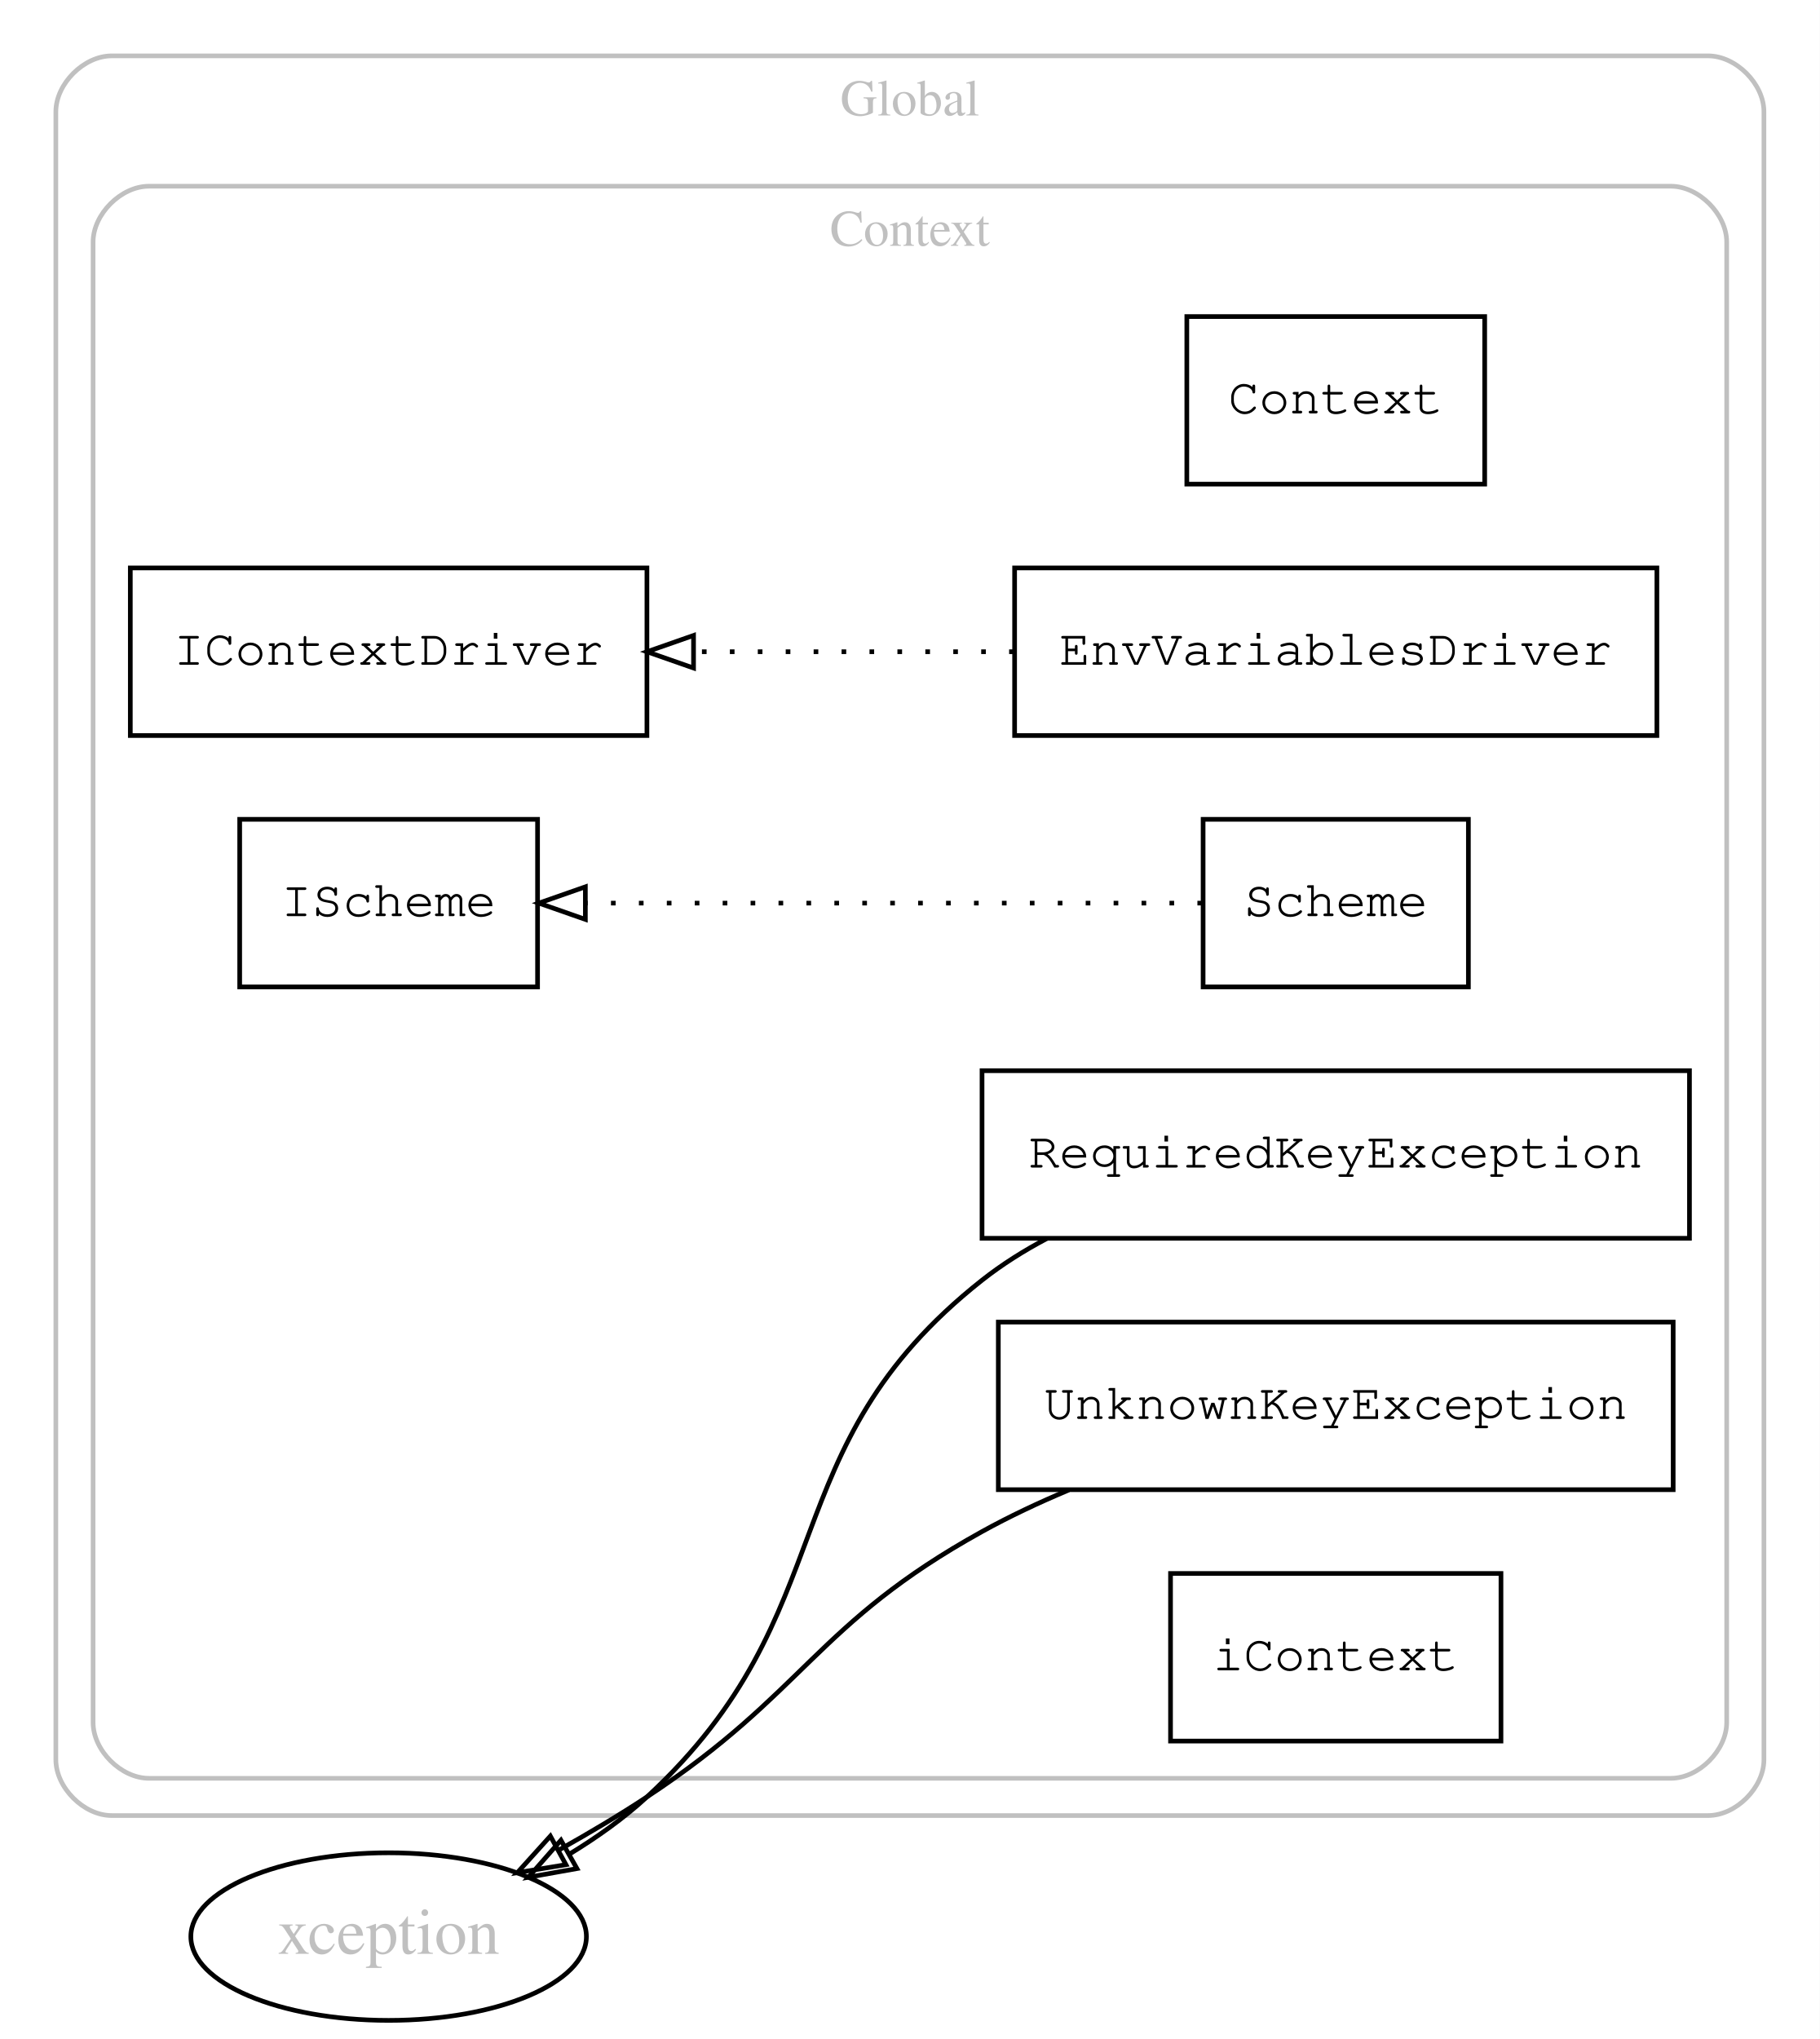
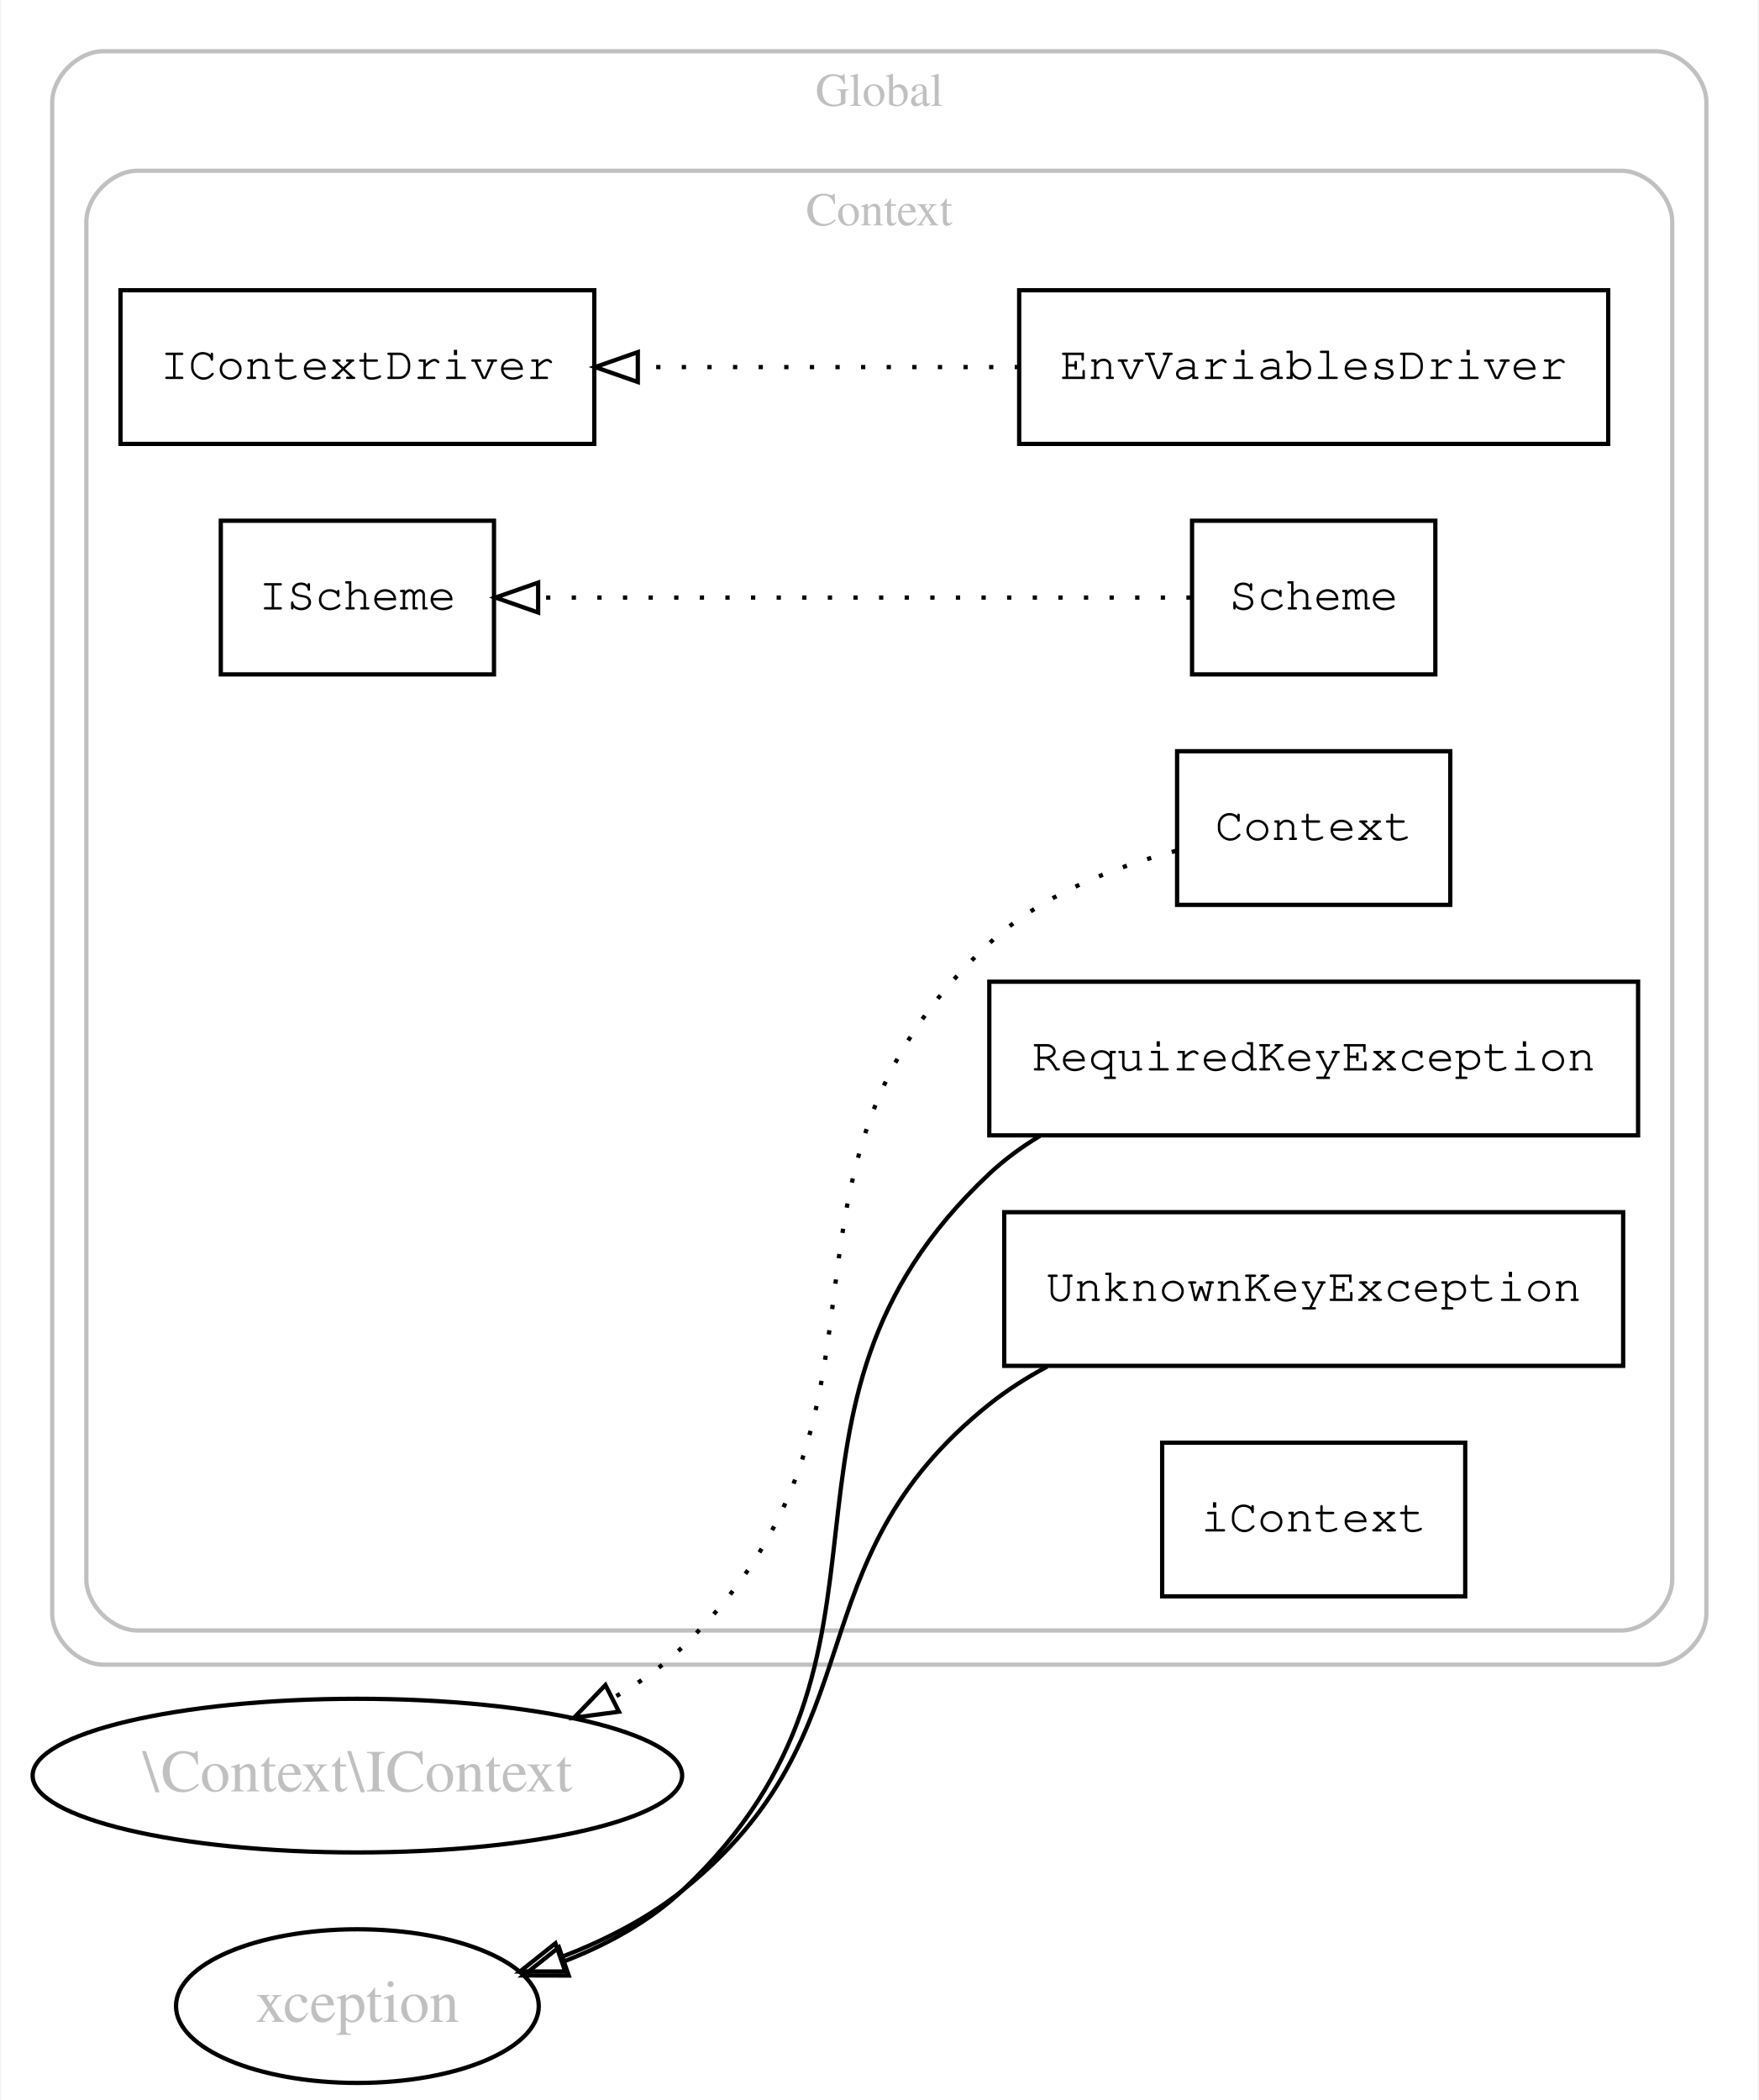
- <svg xmlns="http://www.w3.org/2000/svg" width="391pt" height="438pt" viewBox="0.00 0.00 391.00 438.00">
-   <g id="graph0" class="graph" transform="scale(1 1) rotate(0) translate(4 434)">
-     <polygon fill="#ffffff" stroke="transparent" points="-4,4 -4,-434 387,-434 387,4 -4,4" />
+ <svg xmlns="http://www.w3.org/2000/svg" width="412pt" height="492pt" viewBox="0.00 0.00 411.54 492.00">
+   <g id="graph0" class="graph" transform="scale(1 1) rotate(0) translate(4 488)">
+     <polygon fill="#ffffff" stroke="transparent" points="-4,4 -4,-488 407.543,-488 407.543,4 -4,4" />
    <g id="clust1" class="cluster">
-       <path fill="none" stroke="#c0c0c0" d="M20,-44C20,-44 363,-44 363,-44 369,-44 375,-50 375,-56 375,-56 375,-410 375,-410 375,-416 369,-422 363,-422 363,-422 20,-422 20,-422 14,-422 8,-416 8,-410 8,-410 8,-56 8,-56 8,-50 14,-44 20,-44" />
-       <text text-anchor="middle" x="191.5" y="-409.2" font-family="Times,serif" font-size="11.00" fill="#c0c0c0">Global</text>
+       <path fill="none" stroke="#c0c0c0" d="M20,-98C20,-98 383.543,-98 383.543,-98 389.543,-98 395.543,-104 395.543,-110 395.543,-110 395.543,-464 395.543,-464 395.543,-470 389.543,-476 383.543,-476 383.543,-476 20,-476 20,-476 14,-476 8,-470 8,-464 8,-464 8,-110 8,-110 8,-104 14,-98 20,-98" />
+       <text text-anchor="middle" x="201.772" y="-463.2" font-family="Times,serif" font-size="11.00" fill="#c0c0c0">Global</text>
    </g>
    <g id="clust2" class="cluster">
-       <path fill="none" stroke="#c0c0c0" d="M28,-52C28,-52 355,-52 355,-52 361,-52 367,-58 367,-64 367,-64 367,-382 367,-382 367,-388 361,-394 355,-394 355,-394 28,-394 28,-394 22,-394 16,-388 16,-382 16,-382 16,-64 16,-64 16,-58 22,-52 28,-52" />
-       <text text-anchor="middle" x="191.5" y="-381.2" font-family="Times,serif" font-size="11.00" fill="#c0c0c0">Context</text>
+       <path fill="none" stroke="#c0c0c0" d="M28,-106C28,-106 375.543,-106 375.543,-106 381.543,-106 387.543,-112 387.543,-118 387.543,-118 387.543,-436 387.543,-436 387.543,-442 381.543,-448 375.543,-448 375.543,-448 28,-448 28,-448 22,-448 16,-442 16,-436 16,-436 16,-118 16,-118 16,-112 22,-106 28,-106" />
+       <text text-anchor="middle" x="201.772" y="-435.2" font-family="Times,serif" font-size="11.00" fill="#c0c0c0">Context</text>
    </g>
    <g id="node1" class="node">
-       <polygon fill="none" stroke="#000000" points="315,-366 251,-366 251,-330 315,-330 315,-366" />
-       <text text-anchor="middle" x="283" y="-345.2" font-family="Courier,monospace" font-size="11.00" fill="#000000">Context</text>
+       <polygon fill="none" stroke="#000000" points="335.543,-312 271.543,-312 271.543,-276 335.543,-276 335.543,-312" />
+       <text text-anchor="middle" x="303.543" y="-291.2" font-family="Courier,monospace" font-size="11.00" fill="#000000">Context</text>
+     </g>
+     <g id="node9" class="node">
+       <ellipse fill="none" stroke="#000000" cx="79.5" cy="-72" rx="76.087" ry="18" />
+       <text text-anchor="middle" x="79.5" y="-68.3" font-family="Times,serif" font-size="14.00" fill="#c0c0c0">\Context\IContext</text>
+     </g>
+     <g id="edge1" class="edge">
+       <path fill="none" stroke="#000000" stroke-dasharray="1,5" d="M271.255,-288.644C256.431,-284.771 239.526,-278.171 227.543,-267 169.019,-212.441 213.12,-157.558 155.543,-102 150.852,-97.473 145.395,-93.605 139.6,-90.304" />
+       <polygon fill="none" stroke="#000000" points="140.775,-86.976 130.274,-85.573 137.608,-93.219 140.775,-86.976" />
    </g>
    <g id="node2" class="node">
-       <polygon fill="none" stroke="#000000" points="359,-204 207,-204 207,-168 359,-168 359,-204" />
-       <text text-anchor="middle" x="283" y="-183.2" font-family="Courier,monospace" font-size="11.00" fill="#000000">RequiredKeyException</text>
+       <polygon fill="none" stroke="#000000" points="379.543,-258 227.543,-258 227.543,-222 379.543,-222 379.543,-258" />
+       <text text-anchor="middle" x="303.543" y="-237.2" font-family="Courier,monospace" font-size="11.00" fill="#000000">RequiredKeyException</text>
    </g>
-     <g id="node9" class="node">
+     <g id="node10" class="node">
      <ellipse fill="none" stroke="#000000" cx="79.5" cy="-18" rx="42.494" ry="18" />
      <text text-anchor="middle" x="79.5" y="-14.3" font-family="Times,serif" font-size="14.00" fill="#c0c0c0">xception</text>
    </g>
-     <g id="edge1" class="edge">
-       <path fill="none" stroke="#000000" d="M220.993,-167.984C216.03,-165.364 211.286,-162.384 207,-159 160.849,-122.56 178.207,-87.887 135,-48 130.025,-43.408 124.217,-39.284 118.268,-35.67" />
-       <polygon fill="none" stroke="#000000" points="119.962,-32.608 109.532,-30.746 116.525,-38.705 119.962,-32.608" />
+     <g id="edge2" class="edge">
+       <path fill="none" stroke="#000000" d="M239.407,-221.874C235.134,-219.295 231.117,-216.354 227.543,-213 168.306,-157.412 214.786,-100.583 155.543,-45 147.801,-37.736 137.979,-32.407 127.987,-28.503" />
+       <polygon fill="none" stroke="#000000" points="129.012,-25.154 118.417,-25.18 126.716,-31.767 129.012,-25.154" />
    </g>
    <g id="node3" class="node">
-       <polygon fill="none" stroke="#000000" points="355.5,-150 210.5,-150 210.5,-114 355.5,-114 355.5,-150" />
-       <text text-anchor="middle" x="283" y="-129.2" font-family="Courier,monospace" font-size="11.00" fill="#000000">UnknownKeyException</text>
+       <polygon fill="none" stroke="#000000" points="376.043,-204 231.043,-204 231.043,-168 376.043,-168 376.043,-204" />
+       <text text-anchor="middle" x="303.543" y="-183.2" font-family="Courier,monospace" font-size="11.00" fill="#000000">UnknownKeyException</text>
    </g>
-     <g id="edge2" class="edge">
-       <path fill="none" stroke="#000000" d="M225.66,-113.937C219.228,-111.238 212.881,-108.255 207,-105 171.291,-85.236 169.081,-70.456 135,-48 129.101,-44.113 122.651,-40.28 116.303,-36.721" />
-       <polygon fill="none" stroke="#000000" points="117.605,-33.445 107.15,-31.728 114.252,-39.59 117.605,-33.445" />
+     <g id="edge3" class="edge">
+       <path fill="none" stroke="#000000" d="M241.111,-167.836C236.296,-165.254 231.699,-162.323 227.543,-159 180.737,-121.58 202.353,-82.416 155.543,-45 147.25,-38.371 137.204,-33.301 127.168,-29.448" />
+       <polygon fill="none" stroke="#000000" points="128.202,-26.102 117.608,-26.115 125.898,-32.712 128.202,-26.102" />
    </g>
    <g id="node4" class="node">
-       <polygon fill="none" stroke="#000000" points="352,-312 214,-312 214,-276 352,-276 352,-312" />
-       <text text-anchor="middle" x="283" y="-291.2" font-family="Courier,monospace" font-size="11.00" fill="#000000">EnvVariablesDriver</text>
+       <polygon fill="none" stroke="#000000" points="372.543,-420 234.543,-420 234.543,-384 372.543,-384 372.543,-420" />
+       <text text-anchor="middle" x="303.543" y="-399.2" font-family="Courier,monospace" font-size="11.00" fill="#000000">EnvVariablesDriver</text>
    </g>
    <g id="node8" class="node">
-       <polygon fill="none" stroke="#000000" points="135,-312 24,-312 24,-276 135,-276 135,-312" />
-       <text text-anchor="middle" x="79.5" y="-291.2" font-family="Courier,monospace" font-size="11.00" fill="#000000">IContextDriver</text>
+       <polygon fill="none" stroke="#000000" points="135,-420 24,-420 24,-384 135,-384 135,-420" />
+       <text text-anchor="middle" x="79.5" y="-399.2" font-family="Courier,monospace" font-size="11.00" fill="#000000">IContextDriver</text>
    </g>
-     <g id="edge3" class="edge">
-       <path fill="none" stroke="#000000" stroke-dasharray="1,5" d="M213.82,-294C191.638,-294 167.147,-294 145.22,-294" />
-       <polygon fill="none" stroke="#000000" points="145.014,-290.5 135.014,-294 145.014,-297.5 145.014,-290.5" />
+     <g id="edge4" class="edge">
+       <path fill="none" stroke="#000000" stroke-dasharray="1,5" d="M234.495,-402C206.096,-402 173.355,-402 145.303,-402" />
+       <polygon fill="none" stroke="#000000" points="145.196,-398.5 135.196,-402 145.196,-405.5 145.196,-398.5" />
    </g>
    <g id="node5" class="node">
-       <polygon fill="none" stroke="#000000" points="311.5,-258 254.5,-258 254.5,-222 311.5,-222 311.5,-258" />
-       <text text-anchor="middle" x="283" y="-237.2" font-family="Courier,monospace" font-size="11.00" fill="#000000">Scheme</text>
+       <polygon fill="none" stroke="#000000" points="332.043,-366 275.043,-366 275.043,-330 332.043,-330 332.043,-366" />
+       <text text-anchor="middle" x="303.543" y="-345.2" font-family="Courier,monospace" font-size="11.00" fill="#000000">Scheme</text>
    </g>
    <g id="node7" class="node">
-       <polygon fill="none" stroke="#000000" points="111.5,-258 47.5,-258 47.5,-222 111.5,-222 111.5,-258" />
-       <text text-anchor="middle" x="79.5" y="-237.2" font-family="Courier,monospace" font-size="11.00" fill="#000000">IScheme</text>
+       <polygon fill="none" stroke="#000000" points="111.5,-366 47.5,-366 47.5,-330 111.5,-330 111.5,-366" />
+       <text text-anchor="middle" x="79.5" y="-345.2" font-family="Courier,monospace" font-size="11.00" fill="#000000">IScheme</text>
    </g>
-     <g id="edge4" class="edge">
-       <path fill="none" stroke="#000000" stroke-dasharray="1,5" d="M254.275,-240C219.779,-240 161.613,-240 121.936,-240" />
-       <polygon fill="none" stroke="#000000" points="121.772,-236.5 111.772,-240 121.772,-243.5 121.772,-236.5" />
+     <g id="edge5" class="edge">
+       <path fill="none" stroke="#000000" stroke-dasharray="1,5" d="M274.712,-348C235.98,-348 166.85,-348 122.107,-348" />
+       <polygon fill="none" stroke="#000000" points="121.844,-344.5 111.844,-348 121.844,-351.5 121.844,-344.5" />
    </g>
    <g id="node6" class="node">
-       <polygon fill="none" stroke="#000000" points="318.5,-96 247.5,-96 247.5,-60 318.5,-60 318.5,-96" />
-       <text text-anchor="middle" x="283" y="-75.2" font-family="Courier,monospace" font-size="11.00" fill="#000000">iContext</text>
+       <polygon fill="none" stroke="#000000" points="339.043,-150 268.043,-150 268.043,-114 339.043,-114 339.043,-150" />
+       <text text-anchor="middle" x="303.543" y="-129.2" font-family="Courier,monospace" font-size="11.00" fill="#000000">iContext</text>
    </g>
  </g>
</svg>
